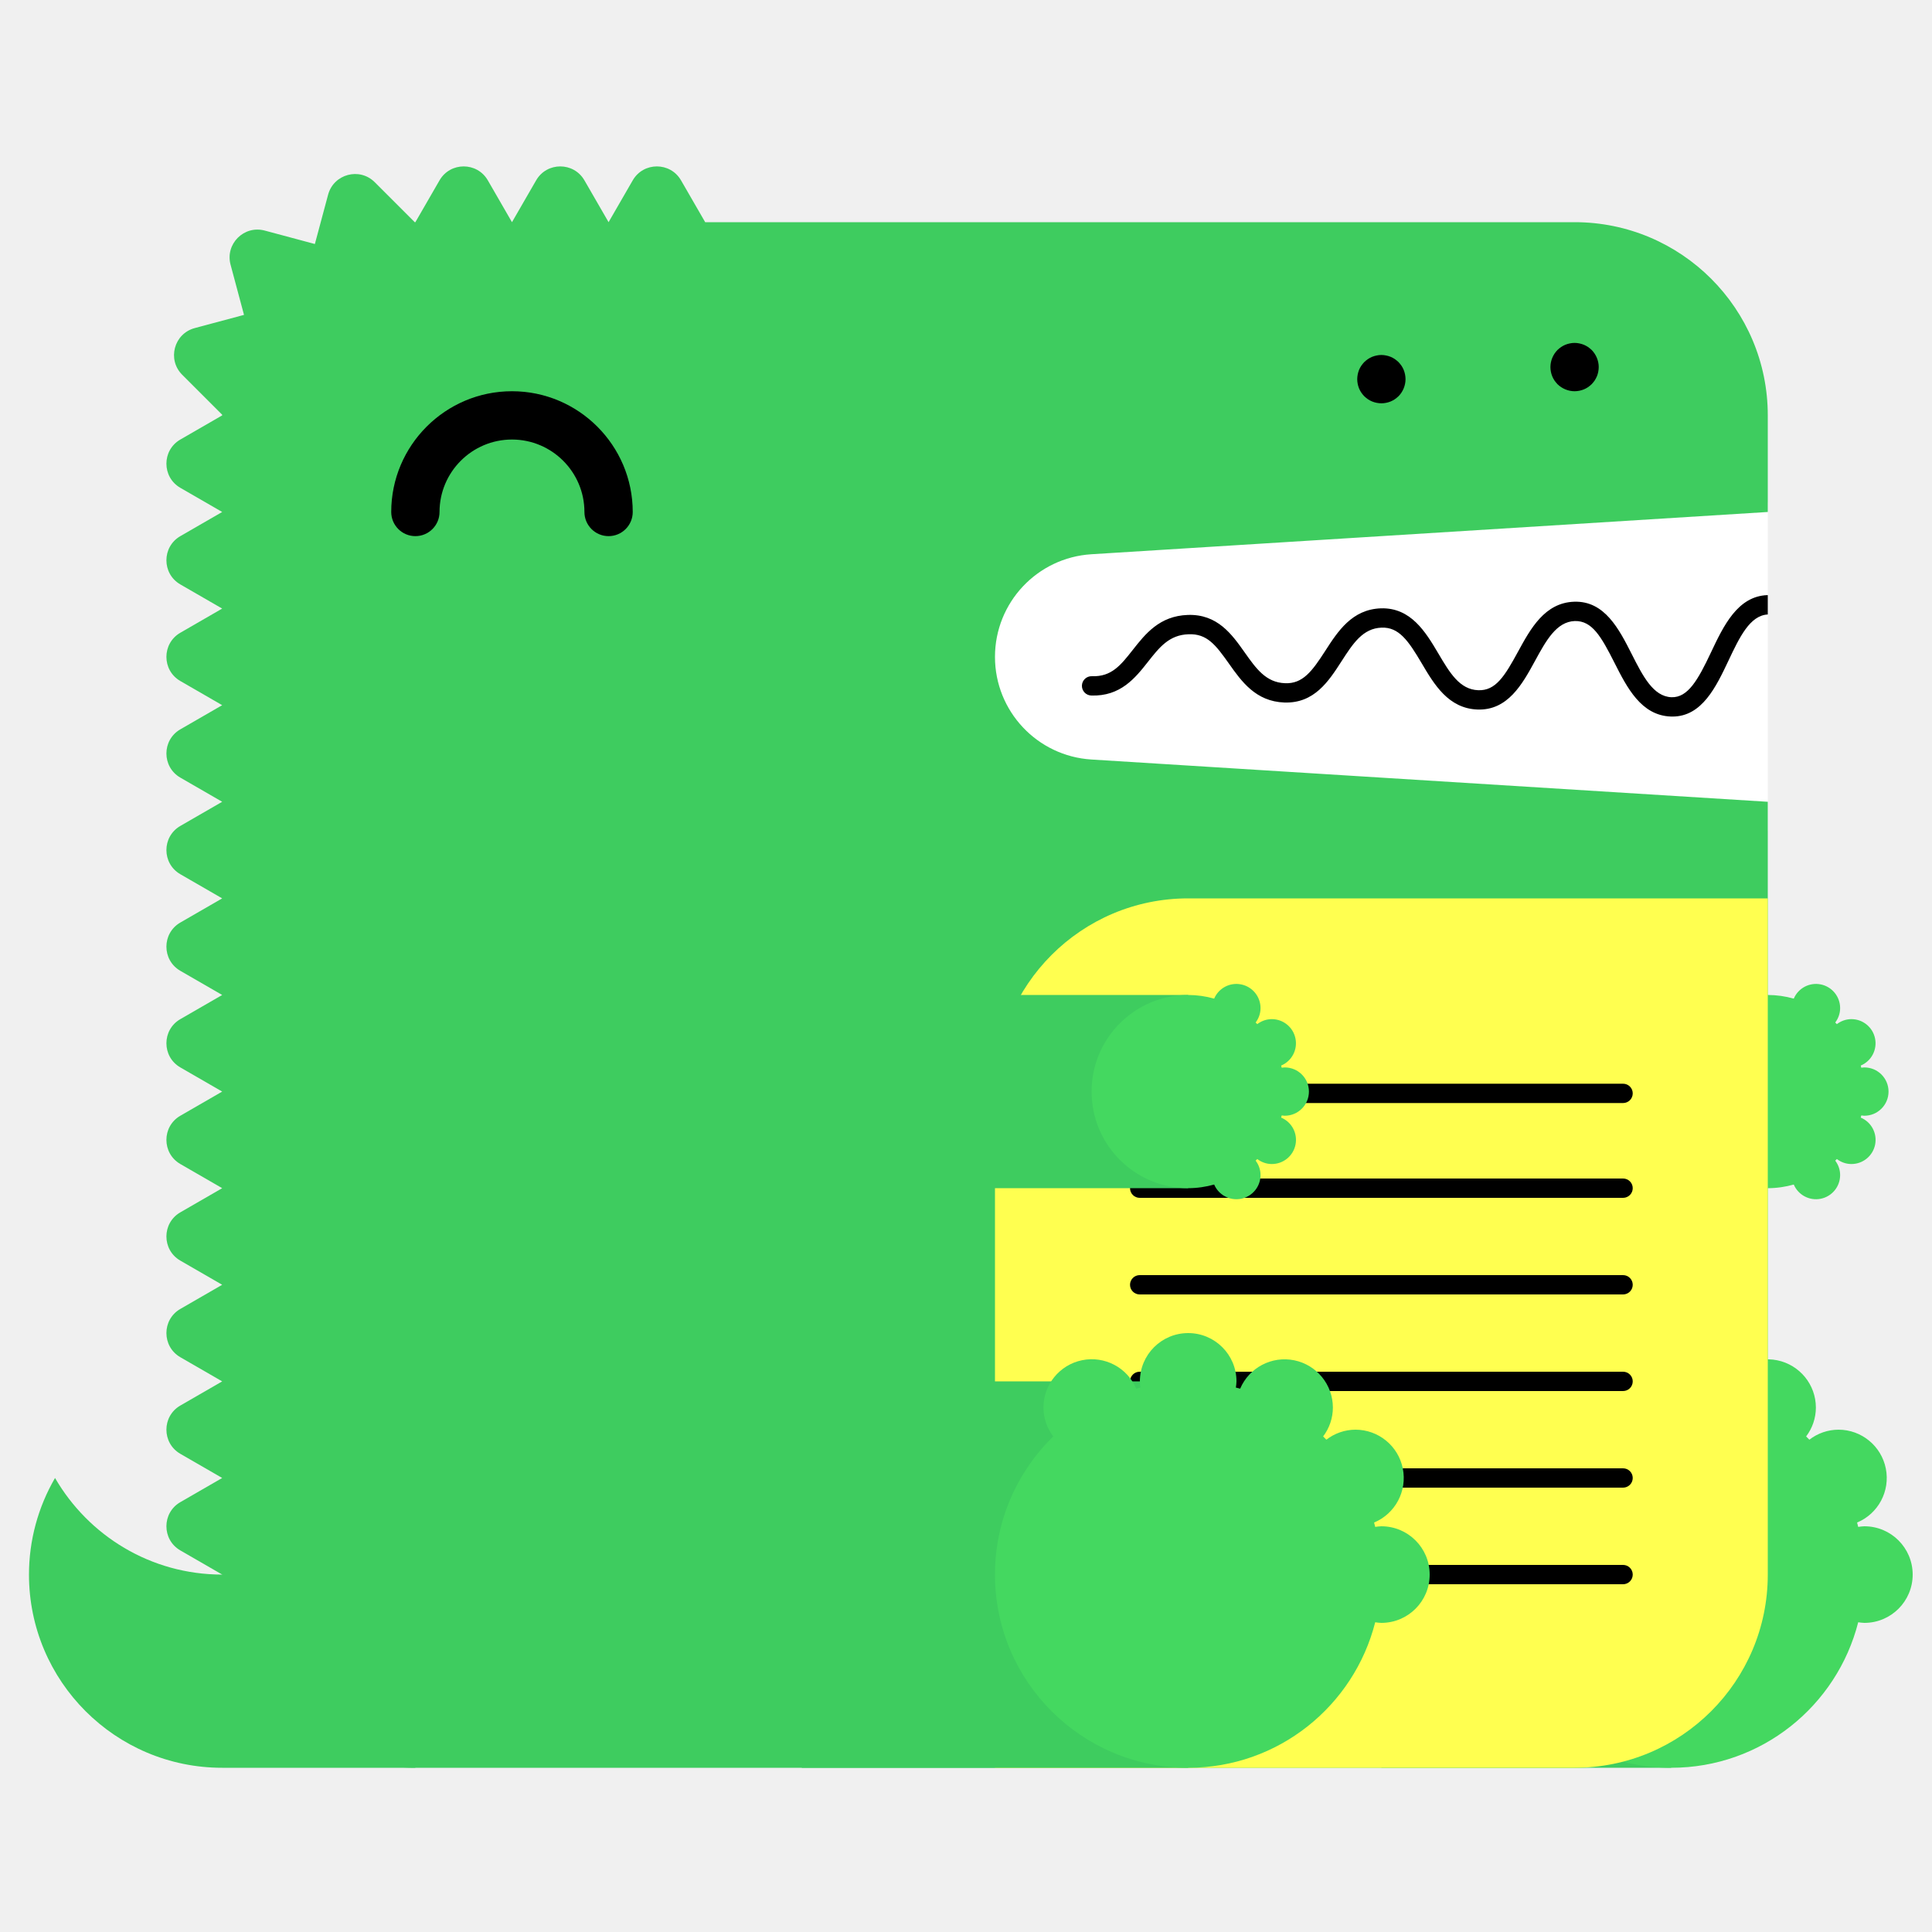
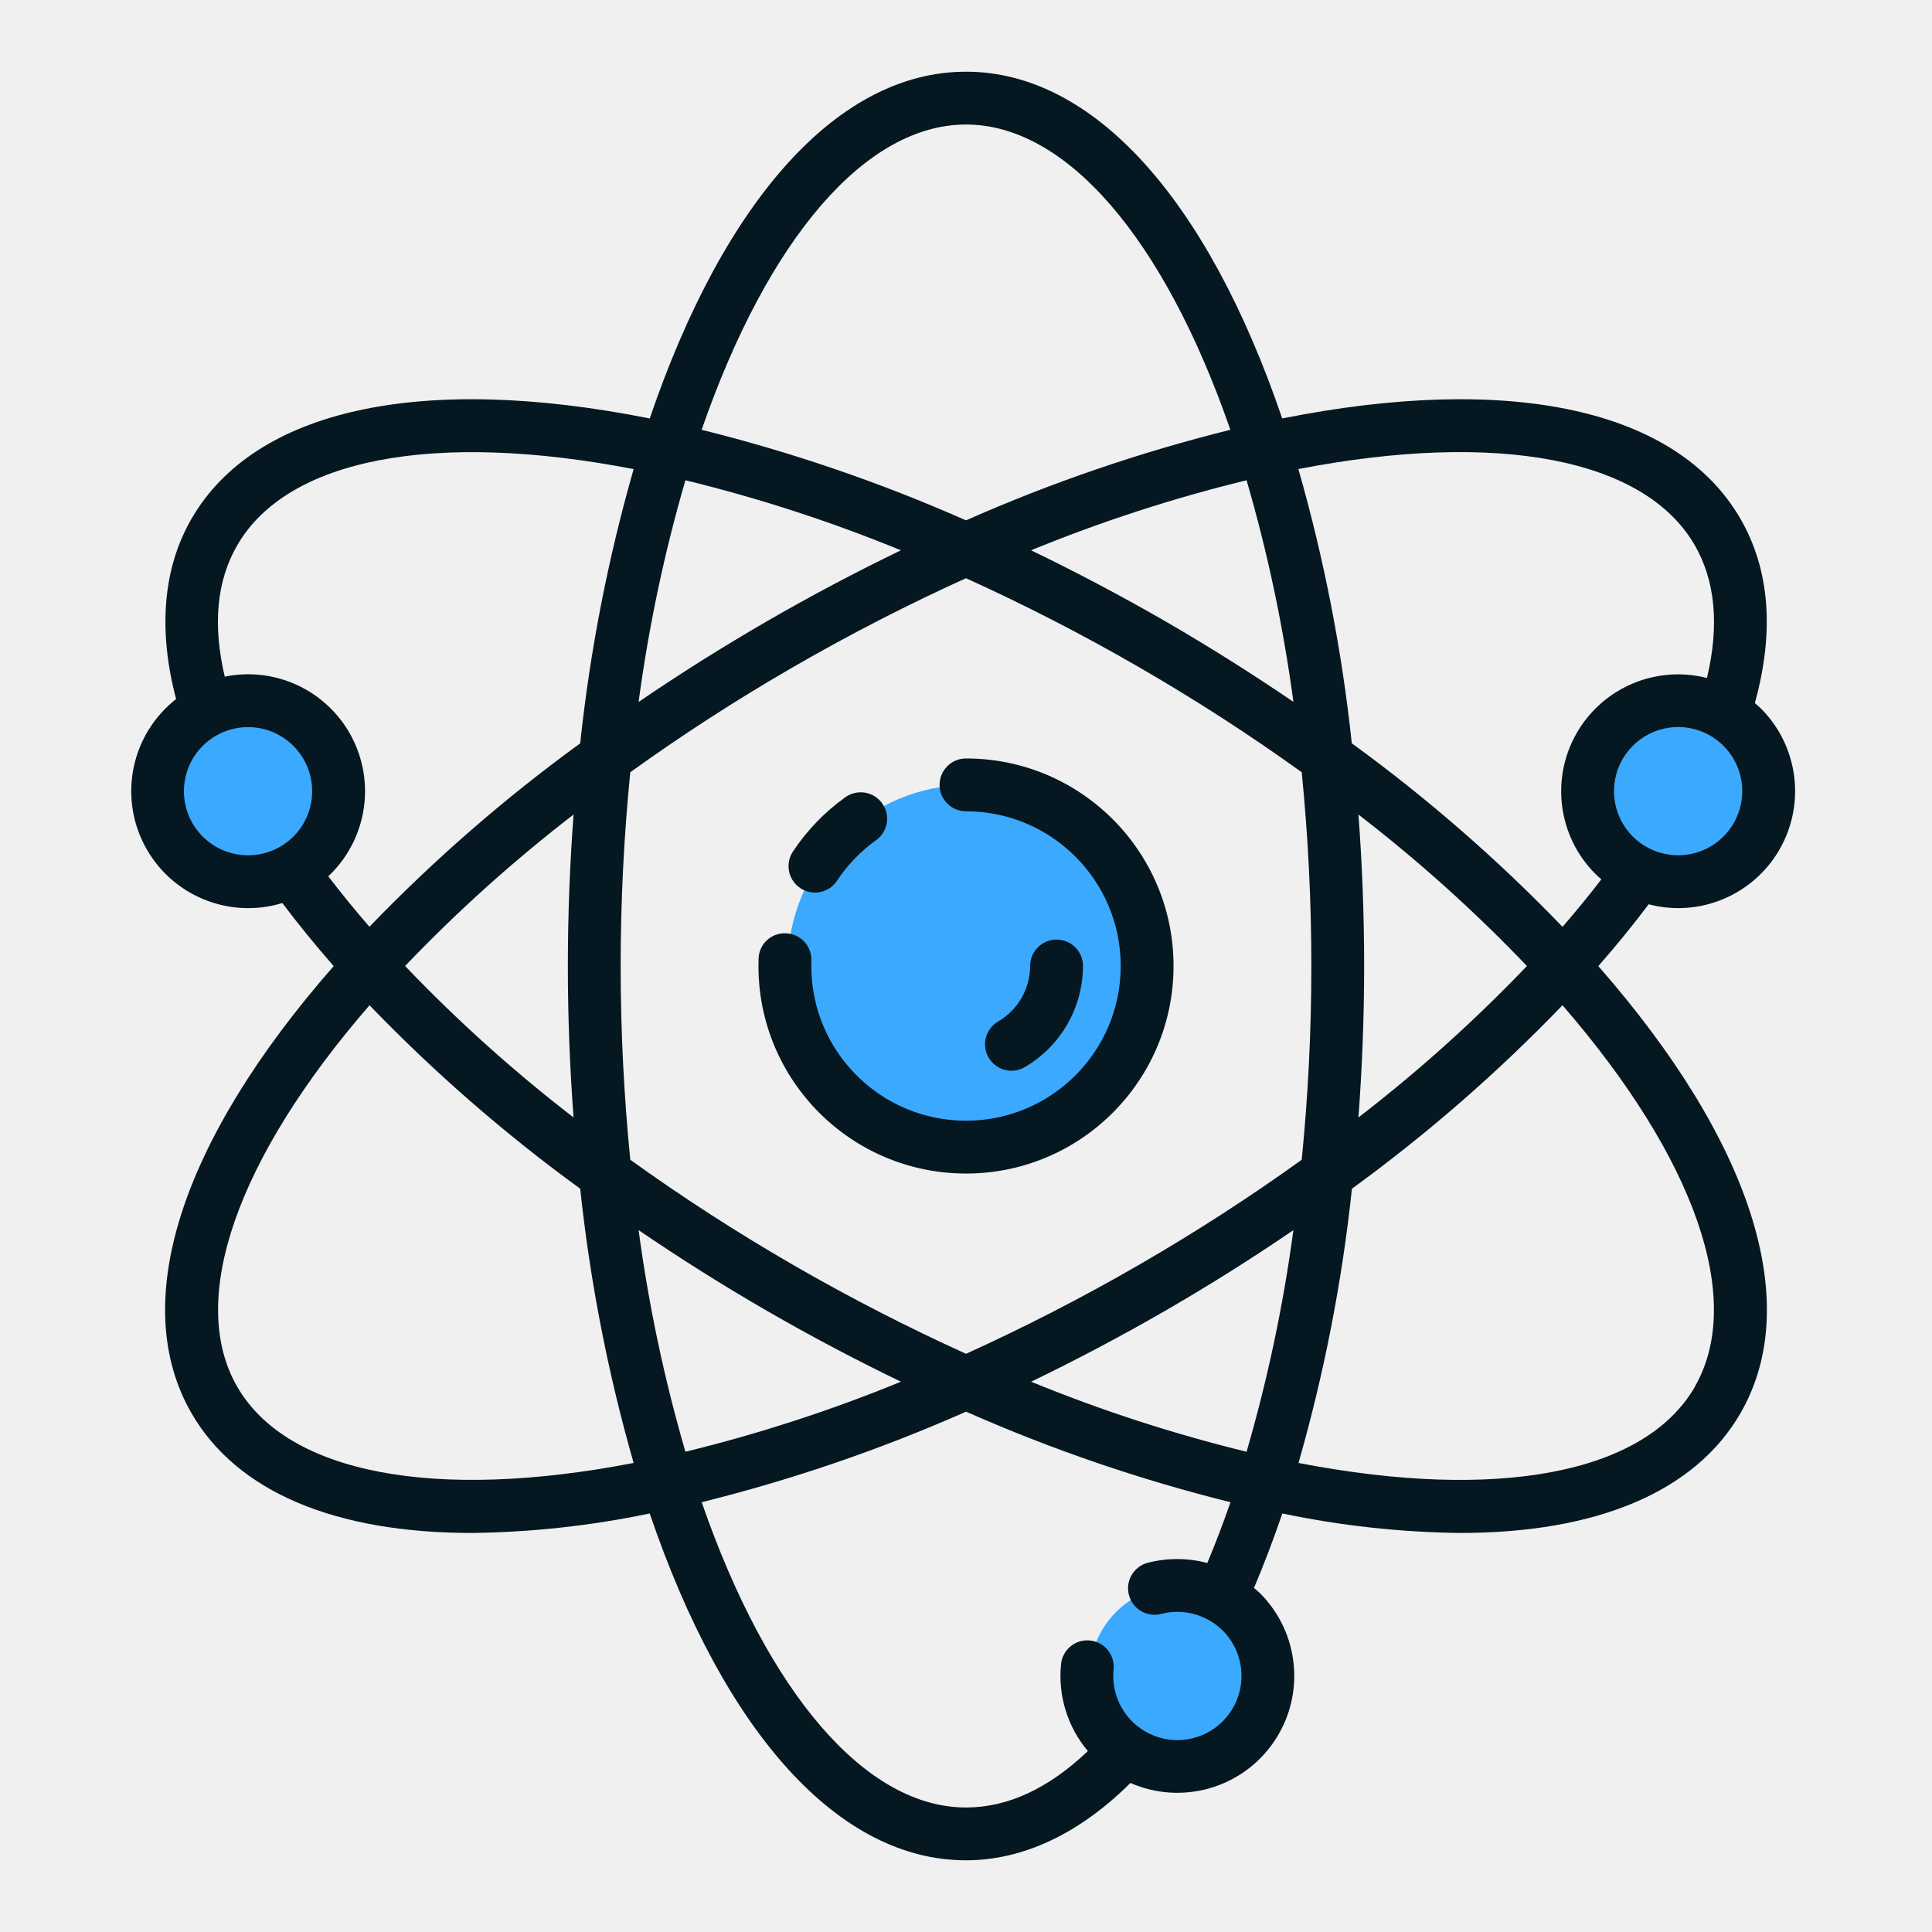
- <svg xmlns="http://www.w3.org/2000/svg" width="200" height="200" viewBox="0 0 200 200">
-   <g fill="none" fill-rule="evenodd">
-     <path fill="#FFF" d="M99 52h84v34H99z" />
-     <path d="M23 163c-7.398 0-13.843-4.027-17.303-10A19.886 19.886 0 0 0 3 163c0 11.046 8.954 20 20 20h20v-20H23z" fill="#3ECC5F" />
-     <path d="M112.98 57.376L183 53V43c0-11.046-8.954-20-20-20H73l-2.5-4.33c-1.112-1.925-3.889-1.925-5 0L63 23l-2.5-4.33c-1.111-1.925-3.889-1.925-5 0L53 23l-2.5-4.33c-1.111-1.925-3.889-1.925-5 0L43 23c-.022 0-.042.003-.065.003l-4.142-4.141c-1.57-1.571-4.252-.853-4.828 1.294l-1.369 5.104-5.192-1.392c-2.148-.575-4.111 1.389-3.535 3.536l1.39 5.193-5.102 1.367c-2.148.576-2.867 3.259-1.296 4.83l4.142 4.142c0 .021-.003.042-.003.064l-4.33 2.5c-1.925 1.111-1.925 3.889 0 5L23 53l-4.33 2.5c-1.925 1.111-1.925 3.889 0 5L23 63l-4.33 2.5c-1.925 1.111-1.925 3.889 0 5L23 73l-4.33 2.5c-1.925 1.111-1.925 3.889 0 5L23 83l-4.33 2.5c-1.925 1.111-1.925 3.889 0 5L23 93l-4.33 2.5c-1.925 1.111-1.925 3.889 0 5L23 103l-4.33 2.5c-1.925 1.111-1.925 3.889 0 5L23 113l-4.33 2.5c-1.925 1.111-1.925 3.889 0 5L23 123l-4.33 2.5c-1.925 1.111-1.925 3.889 0 5L23 133l-4.33 2.5c-1.925 1.111-1.925 3.889 0 5L23 143l-4.33 2.5c-1.925 1.111-1.925 3.889 0 5L23 153l-4.33 2.5c-1.925 1.111-1.925 3.889 0 5L23 163c0 11.046 8.954 20 20 20h120c11.046 0 20-8.954 20-20V83l-70.02-4.376A10.645 10.645 0 0 1 103 68c0-5.621 4.37-10.273 9.98-10.624" fill="#3ECC5F" />
-     <path fill="#3ECC5F" d="M143 183h30v-40h-30z" />
-     <path d="M193 158c-.219 0-.428.037-.639.064-.038-.15-.074-.301-.116-.451A5 5 0 0 0 190.32 148a4.96 4.96 0 0 0-3.016 1.036 26.531 26.531 0 0 0-.335-.336 4.955 4.955 0 0 0 1.011-2.987 5 5 0 0 0-9.599-1.959c-.148-.042-.297-.077-.445-.115.027-.211.064-.42.064-.639a5 5 0 0 0-5-5 5 5 0 0 0-5 5c0 .219.037.428.064.639-.148.038-.297.073-.445.115a4.998 4.998 0 0 0-9.599 1.959c0 1.125.384 2.151 1.011 2.987-3.717 3.632-6.031 8.693-6.031 14.3 0 11.046 8.954 20 20 20 9.339 0 17.16-6.41 19.361-15.064.211.027.42.064.639.064a5 5 0 0 0 5-5 5 5 0 0 0-5-5" fill="#44D860" />
-     <path fill="#3ECC5F" d="M153 123h30v-20h-30z" />
-     <path d="M193 115.5a2.5 2.5 0 1 0 0-5c-.109 0-.214.019-.319.032-.02-.075-.037-.15-.058-.225a2.501 2.501 0 0 0-.963-4.807c-.569 0-1.088.197-1.508.518a6.653 6.653 0 0 0-.168-.168c.314-.417.506-.931.506-1.494a2.5 2.5 0 0 0-4.8-.979A9.987 9.987 0 0 0 183 103c-5.522 0-10 4.478-10 10s4.478 10 10 10c.934 0 1.833-.138 2.69-.377a2.5 2.5 0 0 0 4.8-.979c0-.563-.192-1.077-.506-1.494.057-.055.113-.111.168-.168.42.321.939.518 1.508.518a2.5 2.5 0 0 0 .963-4.807c.021-.074.038-.15.058-.225.105.013.21.032.319.032" fill="#44D860" />
-     <path d="M63 55.5a2.5 2.5 0 0 1-2.5-2.5c0-4.136-3.364-7.5-7.5-7.5s-7.5 3.364-7.5 7.5a2.5 2.5 0 1 1-5 0c0-6.893 5.607-12.5 12.5-12.5S65.5 46.107 65.5 53a2.5 2.5 0 0 1-2.5 2.5" fill="#000" />
-     <path d="M103 183h60c11.046 0 20-8.954 20-20V93h-60c-11.046 0-20 8.954-20 20v70z" fill="#FFFF50" />
-     <path d="M168.02 124h-50.04a1 1 0 1 1 0-2h50.04a1 1 0 1 1 0 2m0 20h-50.04a1 1 0 1 1 0-2h50.04a1 1 0 1 1 0 2m0 20h-50.04a1 1 0 1 1 0-2h50.04a1 1 0 1 1 0 2m0-49.814h-50.04a1 1 0 1 1 0-2h50.04a1 1 0 1 1 0 2m0 19.814h-50.04a1 1 0 1 1 0-2h50.04a1 1 0 1 1 0 2m0 20h-50.04a1 1 0 1 1 0-2h50.04a1 1 0 1 1 0 2M183 61.611c-.012 0-.022-.006-.034-.005-3.09.105-4.552 3.196-5.842 5.923-1.346 2.85-2.387 4.703-4.093 4.647-1.889-.068-2.969-2.202-4.113-4.46-1.314-2.594-2.814-5.536-5.963-5.426-3.046.104-4.513 2.794-5.807 5.167-1.377 2.528-2.314 4.065-4.121 3.994-1.927-.07-2.951-1.805-4.136-3.813-1.321-2.236-2.848-4.75-5.936-4.664-2.994.103-4.465 2.385-5.763 4.4-1.373 2.13-2.335 3.428-4.165 3.351-1.973-.07-2.992-1.51-4.171-3.177-1.324-1.873-2.816-3.993-5.895-3.89-2.928.1-4.399 1.97-5.696 3.618-1.232 1.564-2.194 2.802-4.229 2.724a1 1 0 0 0-.072 2c3.017.101 4.545-1.8 5.872-3.487 1.177-1.496 2.193-2.787 4.193-2.855 1.926-.082 2.829 1.115 4.195 3.045 1.297 1.834 2.769 3.914 5.731 4.021 3.103.104 4.596-2.215 5.918-4.267 1.182-1.834 2.202-3.417 4.15-3.484 1.793-.067 2.769 1.35 4.145 3.681 1.297 2.197 2.766 4.686 5.787 4.796 3.125.108 4.634-2.62 5.949-5.035 1.139-2.088 2.214-4.06 4.119-4.126 1.793-.042 2.728 1.595 4.111 4.33 1.292 2.553 2.757 5.445 5.825 5.556l.169.003c3.064 0 4.518-3.075 5.805-5.794 1.139-2.41 2.217-4.68 4.067-4.773v-2z" fill="#000" />
-     <path fill="#3ECC5F" d="M83 183h40v-40H83z" />
-     <path d="M143 158c-.219 0-.428.037-.639.064-.038-.15-.074-.301-.116-.451A5 5 0 0 0 140.32 148a4.96 4.96 0 0 0-3.016 1.036 26.531 26.531 0 0 0-.335-.336 4.955 4.955 0 0 0 1.011-2.987 5 5 0 0 0-9.599-1.959c-.148-.042-.297-.077-.445-.115.027-.211.064-.42.064-.639a5 5 0 0 0-5-5 5 5 0 0 0-5 5c0 .219.037.428.064.639-.148.038-.297.073-.445.115a4.998 4.998 0 0 0-9.599 1.959c0 1.125.384 2.151 1.011 2.987-3.717 3.632-6.031 8.693-6.031 14.3 0 11.046 8.954 20 20 20 9.339 0 17.16-6.41 19.361-15.064.211.027.42.064.639.064a5 5 0 0 0 5-5 5 5 0 0 0-5-5" fill="#44D860" />
-     <path fill="#3ECC5F" d="M83 123h40v-20H83z" />
-     <path d="M133 115.5a2.5 2.5 0 1 0 0-5c-.109 0-.214.019-.319.032-.02-.075-.037-.15-.058-.225a2.501 2.501 0 0 0-.963-4.807c-.569 0-1.088.197-1.508.518a6.653 6.653 0 0 0-.168-.168c.314-.417.506-.931.506-1.494a2.5 2.5 0 0 0-4.8-.979A9.987 9.987 0 0 0 123 103c-5.522 0-10 4.478-10 10s4.478 10 10 10c.934 0 1.833-.138 2.69-.377a2.5 2.5 0 0 0 4.8-.979c0-.563-.192-1.077-.506-1.494.057-.055.113-.111.168-.168.42.321.939.518 1.508.518a2.5 2.5 0 0 0 .963-4.807c.021-.074.038-.15.058-.225.105.013.21.032.319.032" fill="#44D860" />
-     <path d="M143 41.75c-.16 0-.33-.02-.49-.05a2.52 2.52 0 0 1-.47-.14c-.15-.06-.29-.14-.431-.23-.13-.09-.259-.2-.38-.31-.109-.12-.219-.24-.309-.38s-.17-.28-.231-.43a2.619 2.619 0 0 1-.189-.96c0-.16.02-.33.05-.49.03-.16.08-.31.139-.47.061-.15.141-.29.231-.43.09-.13.2-.26.309-.38.121-.11.25-.22.38-.31.141-.09.281-.17.431-.23.149-.06.31-.11.47-.14.32-.07.65-.07.98 0 .159.03.32.08.47.14.149.06.29.14.43.23.13.09.259.2.38.31.11.12.22.25.31.38.09.14.17.28.23.43.06.16.11.31.14.47.029.16.05.33.05.49 0 .66-.271 1.31-.73 1.77-.121.11-.25.22-.38.31-.14.09-.281.17-.43.23a2.565 2.565 0 0 1-.96.19m20-1.25c-.66 0-1.3-.27-1.771-.73a3.802 3.802 0 0 1-.309-.38c-.09-.14-.17-.28-.231-.43a2.619 2.619 0 0 1-.189-.96c0-.66.27-1.3.729-1.77.121-.11.25-.22.38-.31.141-.09.281-.17.431-.23.149-.06.31-.11.47-.14.32-.07.66-.07.98 0 .159.03.32.08.47.14.149.06.29.14.43.23.13.09.259.2.38.31.459.47.73 1.11.73 1.77 0 .16-.021.33-.05.49-.03.16-.08.32-.14.47-.07.15-.14.29-.23.43-.09.13-.2.26-.31.38-.121.11-.25.22-.38.31-.14.09-.281.17-.43.23a2.565 2.565 0 0 1-.96.19" fill="#000" />
+ <svg xmlns="http://www.w3.org/2000/svg" height="512" viewBox="0 0 128 128" width="512">
+   <g>
+     <g fill="#3ba9fd">
+       <circle cx="64.191" cy="64" r="12" />
+       <circle cx="111.375" cy="52.419" r="6" />
+       <circle cx="78.191" cy="111.035" r="6" />
+       <circle cx="16.625" cy="52.419" r="6" />
+     </g>
+     <g fill="#051720">
+       <path d="m53.025 58.842a1.75 1.75 0 0 0 2.426-.49 10.3 10.3 0 0 1 2.575-2.676 1.75 1.75 0 1 0 -2.045-2.84 13.771 13.771 0 0 0 -3.446 3.58 1.75 1.75 0 0 0 .49 2.426z" />
+       <path d="m64 50.25a1.75 1.75 0 0 0 0 3.5 10.25 10.25 0 1 1 -10.25 10.25c0-.119 0-.237.006-.355a1.75 1.75 0 0 0 -1.687-1.811 1.726 1.726 0 0 0 -1.811 1.687c-.005.16-.008.319-.008.479a13.75 13.75 0 1 0 13.75-13.75z" />
+       <path d="m67.014 70.938a1.74 1.74 0 0 0 .88-.239 7.785 7.785 0 0 0 3.856-6.699 1.75 1.75 0 0 0 -3.5 0 4.274 4.274 0 0 1 -2.119 3.676 1.75 1.75 0 0 0 .883 3.262z" />
+       <path d="m109.23 59.91a7.8 7.8 0 0 0 1.954.256 7.751 7.751 0 0 0 5.48-13.228c-.127-.126-.262-.24-.4-.357 1.3-4.714 1-8.82-.953-12.206-4.2-7.28-15.229-9.665-30.362-6.652-4.973-14.612-12.557-22.973-20.949-22.973s-15.975 8.36-20.953 22.974c-15.136-3.015-26.162-.629-30.361 6.65-1.893 3.27-2.225 7.379-1.018 11.94a7.75 7.75 0 0 0 7.039 13.515c1.038 1.381 2.175 2.778 3.4 4.177-10.169 11.604-13.618 22.347-9.422 29.619 3.015 5.227 9.541 7.938 18.583 7.938a61.159 61.159 0 0 0 11.777-1.292c4.977 14.616 12.562 22.979 20.955 22.979 3.792 0 7.532-1.778 10.893-5.124a7.746 7.746 0 0 0 8.587-12.571c-.125-.126-.265-.233-.4-.349.657-1.551 1.285-3.2 1.878-4.935a61.023 61.023 0 0 0 11.772 1.292c9.041 0 15.568-2.712 18.583-7.938 4.2-7.272.747-18.015-9.42-29.618 1.182-1.347 2.296-2.717 3.337-4.097zm6.2-7.491a4.25 4.25 0 0 1 -7.252 3.005 4.25 4.25 0 1 1 7.253-3.005zm-3.148-16.3c1.369 2.377 1.633 5.332.809 8.8a7.745 7.745 0 0 0 -7.391 12.981c.126.127.261.241.394.358q-1.218 1.586-2.572 3.148a105.745 105.745 0 0 0 -13.962-12.161 107.039 107.039 0 0 0 -3.54-18.169c13.188-2.55 22.941-.711 26.263 5.047zm-22.282 17.847a98.792 98.792 0 0 1 11.162 10.034 98.907 98.907 0 0 1 -11.162 10.034c.247-3.3.378-6.663.378-10.034s-.129-6.73-.378-10.034zm-3.12 10.034c0 4.334-.22 8.645-.638 12.837-3.391 2.44-7.017 4.789-10.807 6.977-3.75 2.167-7.594 4.137-11.434 5.878-3.843-1.742-7.686-3.712-11.436-5.878-3.788-2.187-7.413-4.535-10.807-6.977-.418-4.191-.638-8.5-.638-12.837s.22-8.645.638-12.837c3.391-2.44 7.017-4.789 10.807-6.977 3.75-2.167 7.594-4.137 11.434-5.878 3.843 1.742 7.686 3.712 11.436 5.878 3.788 2.187 7.413 4.535 10.807 6.977.418 4.191.638 8.503.638 12.837zm-1.189-17.5c-2.722-1.855-5.566-3.649-8.5-5.347-2.921-1.683-5.891-3.253-8.881-4.694a100.265 100.265 0 0 1 14.279-4.641 100.179 100.179 0 0 1 3.102 14.682zm-21.691-38.25c6.638 0 13.113 7.529 17.515 20.225a107.329 107.329 0 0 0 -17.516 6 107.245 107.245 0 0 0 -17.514-6c4.403-12.697 10.877-20.225 17.515-20.225zm-18.589 23.568a100.213 100.213 0 0 1 14.278 4.641c-2.986 1.443-5.958 3.011-8.875 4.7-2.94 1.7-5.785 3.492-8.505 5.347a100.151 100.151 0 0 1 3.102-14.688zm-25.973 23.606a4.255 4.255 0 0 1 -6.009 0 4.248 4.248 0 1 1 6.01 0zm2.308 2.627c.055-.052.114-.1.168-.153a7.746 7.746 0 0 0 -7.023-13.069c-.808-3.426-.538-6.35.825-8.7 3.323-5.761 13.076-7.6 26.264-5.049a107.109 107.109 0 0 0 -3.541 18.17 105.667 105.667 0 0 0 -13.963 12.15q-1.461-1.683-2.73-3.349zm16.254 15.983a98.792 98.792 0 0 1 -11.162-10.034 98.907 98.907 0 0 1 11.162-10.034c-.247 3.3-.378 6.663-.378 10.034s.129 6.73.378 10.034zm-22.284 17.841c-3.316-5.752-.034-15.121 8.765-25.275a105.714 105.714 0 0 0 13.959 12.155 107.039 107.039 0 0 0 3.54 18.169c-13.189 2.548-22.942.71-26.264-5.049zm26.593-10.375c2.722 1.855 5.566 3.649 8.505 5.347 2.916 1.683 5.886 3.253 8.876 4.694a100.265 100.265 0 0 1 -14.279 4.641 100.179 100.179 0 0 1 -3.102-14.682zm38.7 32.541a4.247 4.247 0 0 1 -7.231-3.427 1.75 1.75 0 1 0 -3.483-.343 7.72 7.72 0 0 0 1.779 5.742c-2.6 2.479-5.311 3.738-8.07 3.738-6.638 0-13.113-7.529-17.515-20.225a107.329 107.329 0 0 0 17.516-6 107.259 107.259 0 0 0 17.518 6c-.49 1.406-1 2.752-1.536 4.027a7.774 7.774 0 0 0 -3.907-.024 1.75 1.75 0 1 0 .865 3.391 4.279 4.279 0 0 1 4.064 1.109 4.257 4.257 0 0 1 0 6.011zm1.584-17.858a100.254 100.254 0 0 1 -14.278-4.641c2.985-1.443 5.958-3.011 8.875-4.695 2.94-1.7 5.785-3.492 8.5-5.347a100.2 100.2 0 0 1 -3.101 14.682zm29.7-4.307c-3.323 5.76-13.076 7.6-26.264 5.049a107.109 107.109 0 0 0 3.541-18.17 105.662 105.662 0 0 0 13.949-12.155c8.799 10.154 12.081 19.523 8.765 25.275z" />
+     </g>
  </g>
</svg>
